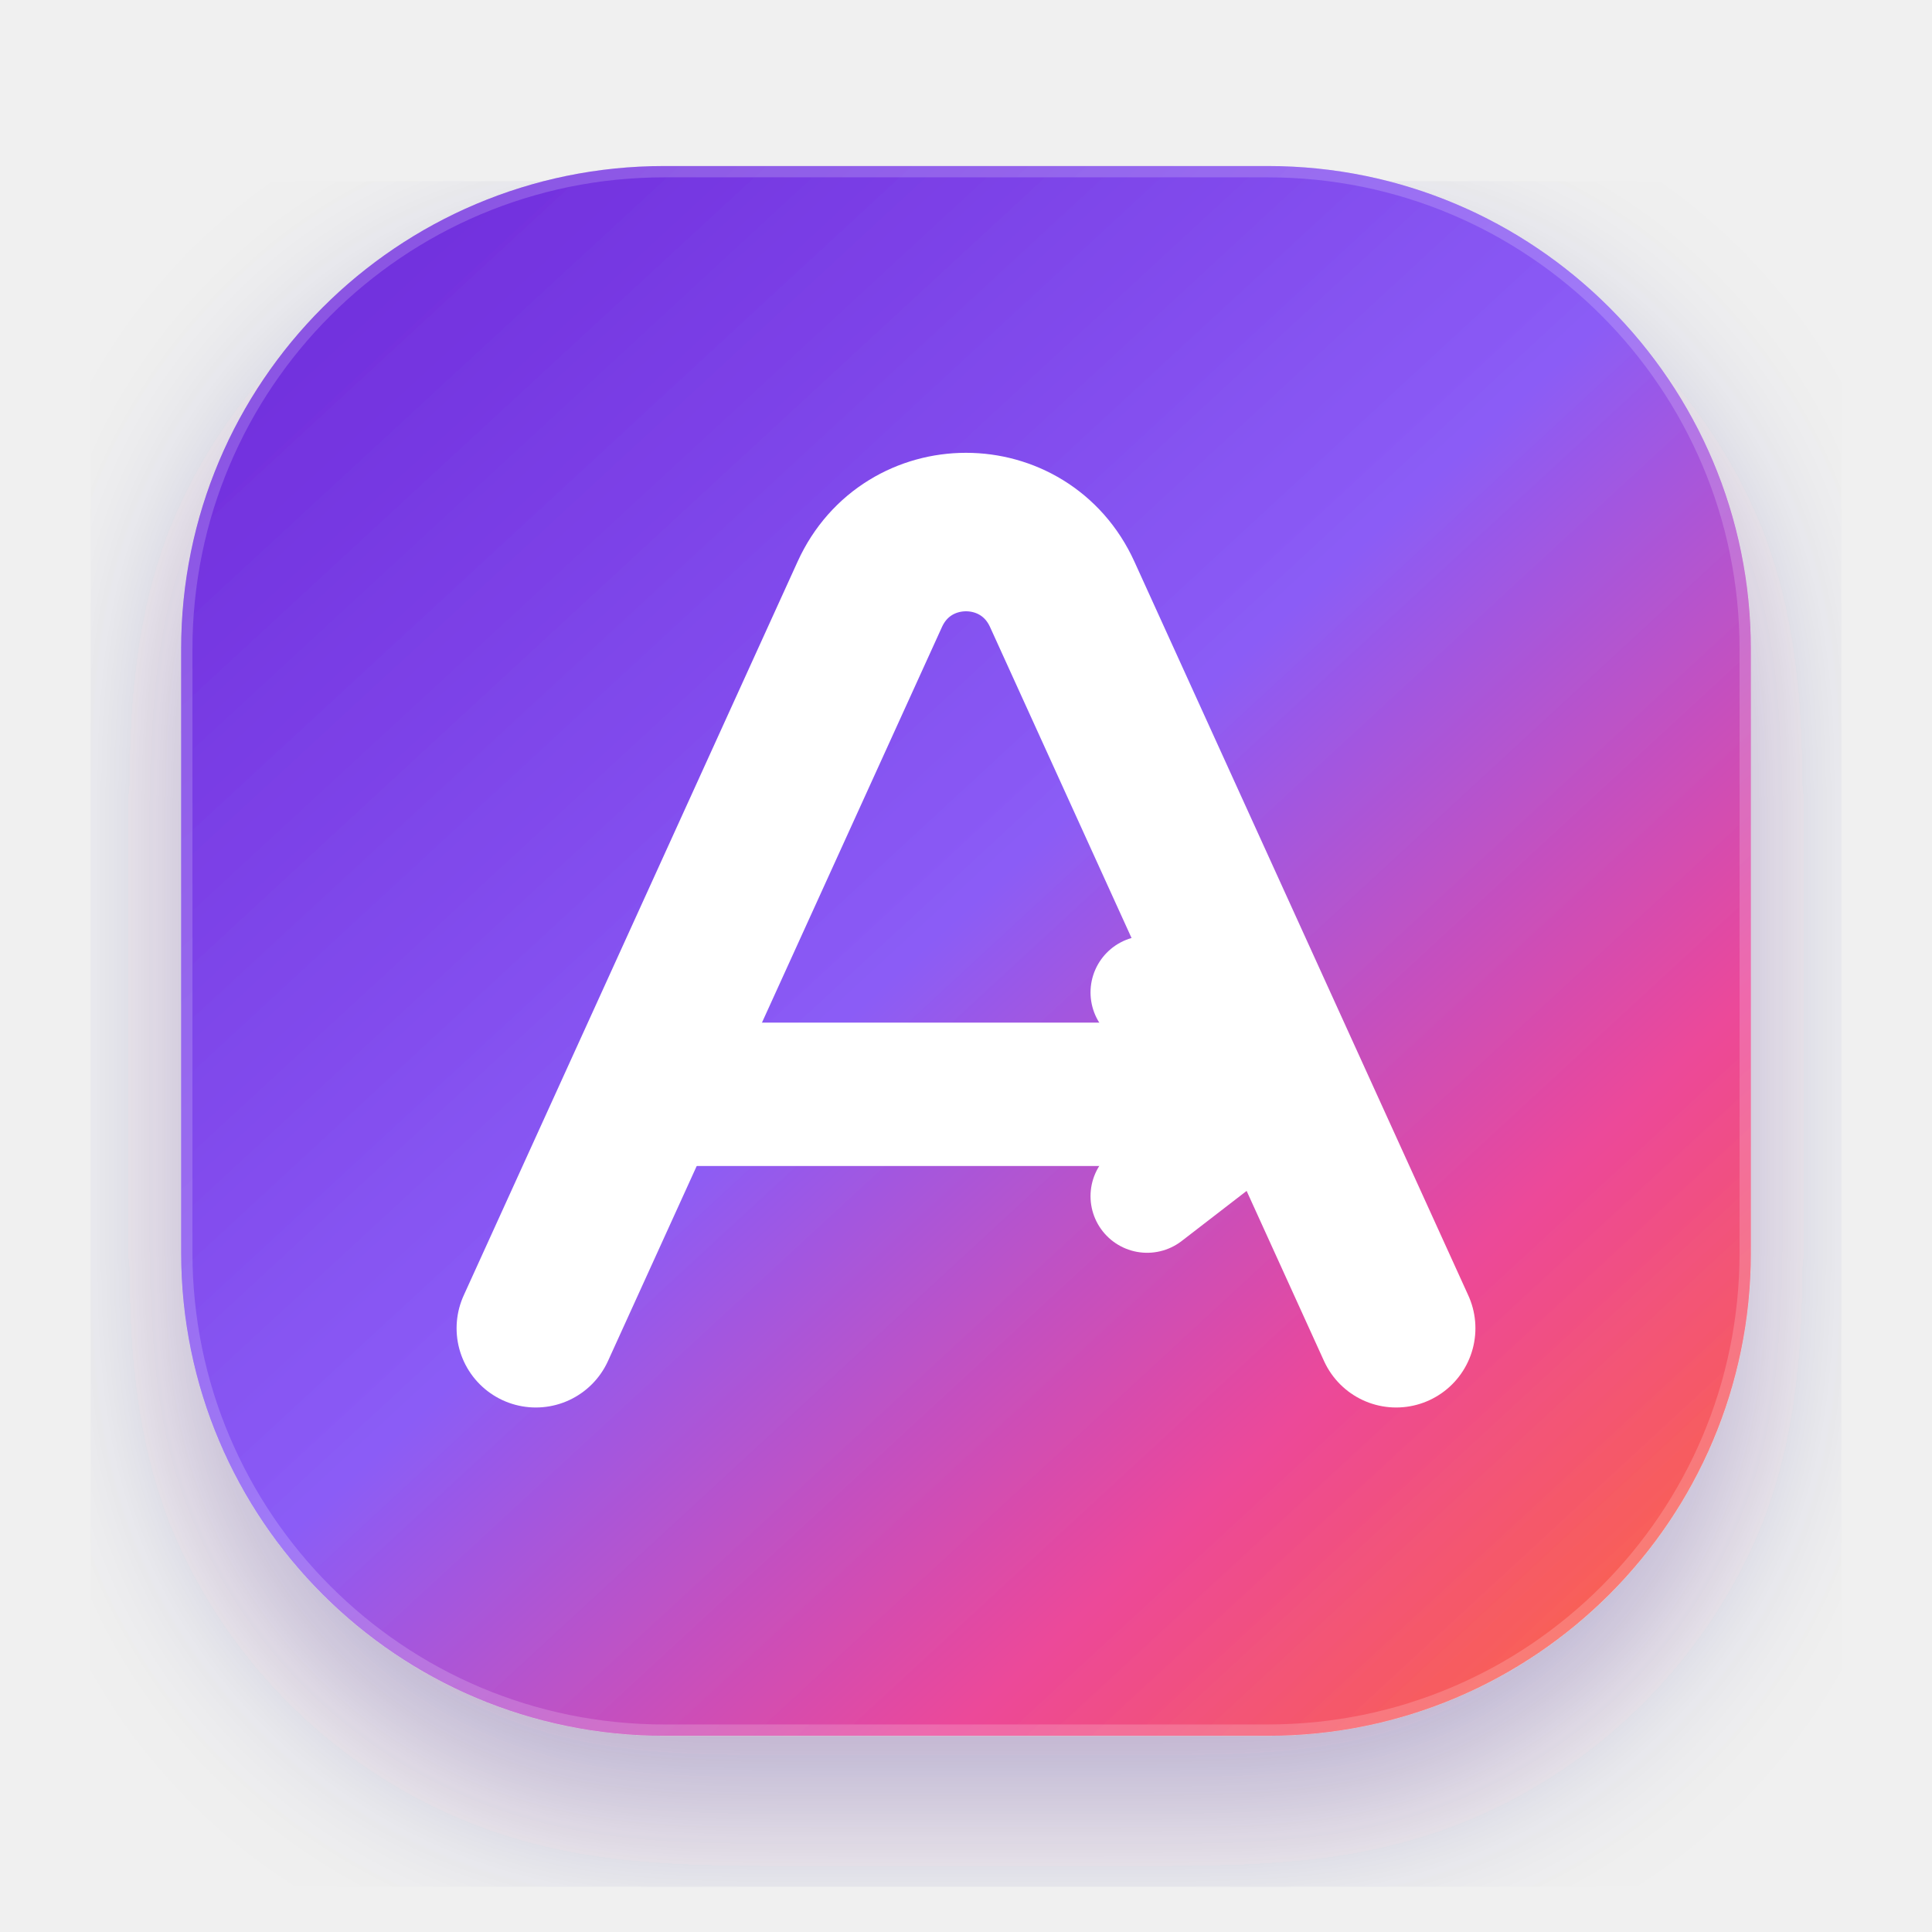
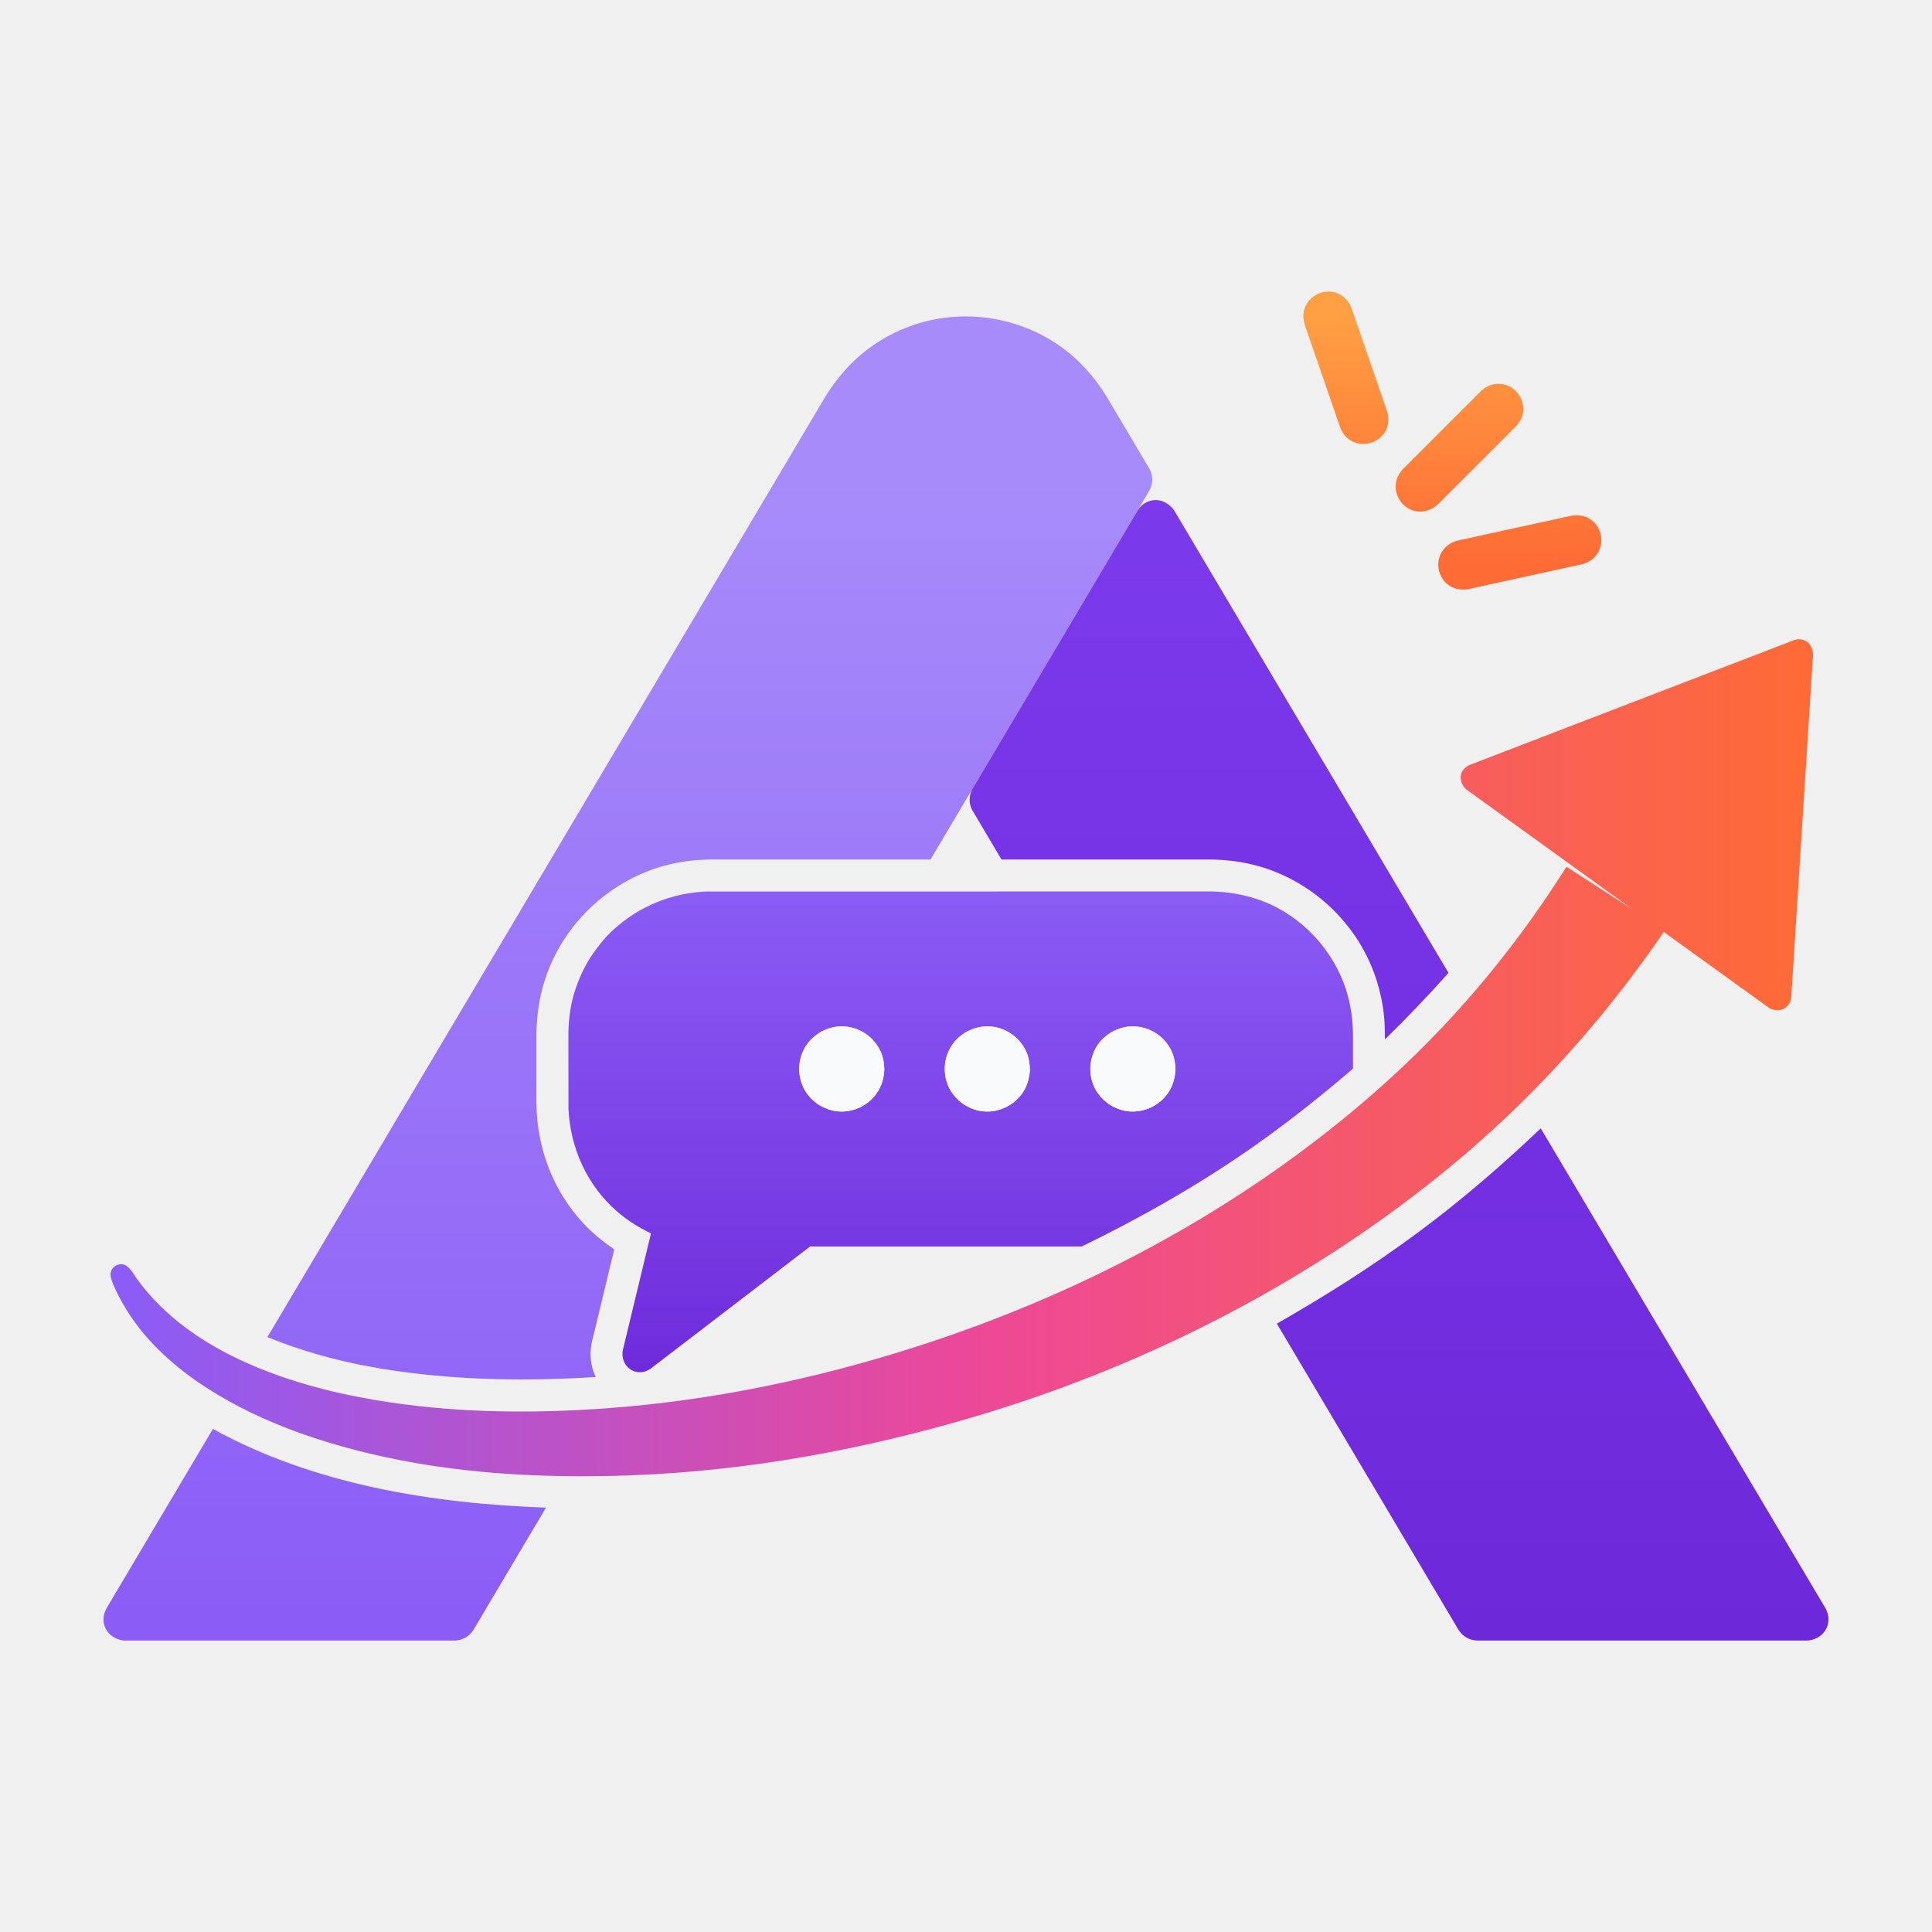
- <svg xmlns="http://www.w3.org/2000/svg" width="512" height="512" viewBox="0 0 512 512" fill="none">
+ <svg xmlns="http://www.w3.org/2000/svg" viewBox="0 0 544.2 544.2" width="544.2" height="544.2">
  <defs>
-     <linearGradient id="ap3k-signal" x1="64" y1="48" x2="448" y2="464" gradientUnits="userSpaceOnUse">
-       <stop stop-color="#6D28D9" />
-       <stop offset="0.48" stop-color="#8B5CF6" />
-       <stop offset="0.76" stop-color="#EC4899" />
+     <linearGradient id="iL" gradientUnits="userSpaceOnUse" x1="0" y1="85" x2="0" y2="412">
+       <stop offset="0" stop-color="#A78BFA" />
+       <stop offset="1" stop-color="#8B5CF6" />
+     </linearGradient>
+     <linearGradient id="iR" gradientUnits="userSpaceOnUse" x1="0" y1="85" x2="0" y2="412">
+       <stop offset="0" stop-color="#7C3AED" />
+       <stop offset="1" stop-color="#6D28D9" />
+     </linearGradient>
+     <linearGradient id="iB" gradientUnits="userSpaceOnUse" x1="0" y1="201" x2="0" y2="344">
+       <stop offset="0" stop-color="#8B5CF6" />
+       <stop offset="1" stop-color="#6D28D9" />
+     </linearGradient>
+     <linearGradient id="iS" gradientUnits="userSpaceOnUse" x1="18" y1="0" x2="495" y2="0">
+       <stop offset="0" stop-color="#8B5CF6" />
+       <stop offset="0.5" stop-color="#EC4899" />
      <stop offset="1" stop-color="#FF6B35" />
    </linearGradient>
-     <filter id="shadow" x="24" y="28" width="464" height="472" filterUnits="userSpaceOnUse" color-interpolation-filters="sRGB">
-       <feDropShadow dx="0" dy="20" stdDeviation="22" flood-color="#351078" flood-opacity="0.28" />
-     </filter>
+     <linearGradient id="iK" gradientUnits="userSpaceOnUse" x1="0" y1="39" x2="0" y2="109">
+       <stop offset="0" stop-color="#FF9F43" />
+       <stop offset="1" stop-color="#FF6B35" />
+     </linearGradient>
  </defs>
-   <g filter="url(#shadow)">
-     <rect x="48" y="44" width="416" height="416" rx="128" fill="url(#ap3k-signal)" />
-     <rect x="49.5" y="45.5" width="413" height="413" rx="126.5" stroke="white" stroke-opacity="0.18" stroke-width="3" />
+   <g transform="translate(16.10 50.10) scale(1)">
+     <path fill="url(#iL)" fill-rule="evenodd" d="M295.59 61.57L307.77 82.11C308.75 84.11 308.68 86.08 307.67 88.06L246.01 192L184.04 192C178.70 192.08 173.40 192.83 168.33 194.58C153.96 199.51 142.45 210.91 137.58 225.33C135.87 230.36 135.10 235.59 135 240.89L135 261.03C135.23 273.50 139.72 285.40 148.29 294.55C150.88 297.32 153.80 299.69 156.92 301.83L150.57 328.15C149.91 331.54 150.24 334.63 151.70 337.77C132.95 338.96 114.17 338.73 95.55 336.08C83.13 334.32 70.84 331.29 59.23 326.52L216.41 61.57C219.87 55.98 224.22 51.08 229.64 47.30C233.42 44.67 237.58 42.60 241.96 41.20C255.46 36.87 270.54 39.12 282.20 47.19C287.68 50.99 292.10 55.91 295.59 61.57ZM117.23 409.06C116.01 410.85 114.43 411.79 112.26 412L18.85 412C15.62 411.73 12.86 409.15 13.06 405.75C13.11 404.73 13.42 403.84 13.89 402.94L43.87 352.40C72.40 368.09 105.52 373.39 137.69 374.57L117.23 409.06Z" />
+     <path fill="url(#iR)" fill-rule="evenodd" d="M257.63 177.87C256.77 175.96 256.83 174.15 257.72 172.26L304.43 93.53C305.10 92.65 305.73 91.95 306.73 91.43C309.71 89.89 312.83 91.14 314.65 93.70L391.91 223.94C386.14 230.40 380.21 236.63 374 242.67C373.98 240.47 373.97 238.31 373.75 236.12C373.32 231.81 372.31 227.58 370.78 223.53C365.65 209.97 354.38 199.21 340.67 194.58C335.58 192.85 330.32 192.09 324.96 192L265.99 192L257.63 177.87ZM498.11 402.94C498.60 403.90 498.94 404.85 498.95 405.95C498.98 409.35 496.23 411.84 492.95 412L399.93 412C397.70 411.89 396.03 410.89 394.77 409.06L343.56 322.74C357.28 314.91 370.60 306.49 383.30 297.07C395.48 288.04 406.92 278.19 417.89 267.73L498.11 402.94Z" />
+     <path fill="url(#iB)" fill-rule="evenodd" d="M166.95 335.59C166.11 336.06 165.31 336.40 164.33 336.43C160.97 336.53 158.72 333.42 159.32 330.26L167.26 297.33C163.81 295.62 160.60 293.67 157.69 291.13C149.27 283.78 144.54 273.31 144.02 262.23L144 241.04C144.07 236.64 144.66 232.23 146.15 228.07C147.32 224.78 148.80 221.59 150.79 218.71C152.53 216.20 154.45 213.81 156.72 211.75C163.98 205.14 172.99 201.48 182.77 201.02L324.96 201C329.36 201.08 333.58 201.74 337.78 203.10C349.10 206.76 358.29 215.91 362.46 226.99C364.17 231.51 364.91 236.23 365 241.04L365 250.92C355.83 258.80 346.41 266.26 336.50 273.19C321.35 283.78 305.22 292.90 288.62 301L212.09 301L166.95 335.59ZM233 251C232.92 249.40 232.70 247.90 232.09 246.41C230.25 241.97 225.80 239 221 239C218.98 239 217.15 239.56 215.34 240.42C213.97 241.24 212.75 242.14 211.72 243.39C208.68 247.10 208.15 252.42 210.42 256.66C211.37 258.44 212.72 259.78 214.33 260.98C216.05 262.01 217.81 262.74 219.82 262.94C224.60 263.41 229.32 260.89 231.58 256.66C232.54 254.87 232.90 253 233 251ZM273.99 251.39C273.97 249.79 273.80 248.28 273.23 246.77C271.54 242.28 267.19 239.16 262.39 239.01C260.37 238.94 258.53 239.44 256.69 240.24C255.29 241.01 254.04 241.87 252.98 243.09C249.81 246.70 249.11 252 251.24 256.31C252.13 258.12 253.44 259.51 255.01 260.75C256.69 261.84 258.43 262.63 260.43 262.90C265.19 263.52 269.99 261.16 272.39 257C273.40 255.25 273.83 253.39 273.99 251.39ZM314.99 251.39C314.96 249.39 314.66 247.51 313.76 245.69C311.64 241.39 307.01 238.71 302.22 239.03C300.61 239.13 299.16 239.60 297.69 240.24C296.29 241.01 295.04 241.87 293.98 243.09C290.81 246.70 290.11 252 292.24 256.31C293.13 258.12 294.44 259.51 296.01 260.75C297.69 261.84 299.43 262.63 301.43 262.90C306.19 263.52 310.99 261.16 313.39 257C314.40 255.25 314.83 253.39 314.99 251.39Z" />
+     <path fill="#F8FAFC" fill-rule="evenodd" d="M232.99 251.39C232.83 253.39 232.40 255.25 231.39 257C228.99 261.16 224.19 263.52 219.43 262.90C217.83 262.69 216.42 262.12 215 261.39C213.66 260.53 212.46 259.58 211.48 258.31C208.56 254.50 208.21 249.16 210.61 245C211.62 243.25 213.02 241.95 214.66 240.81C216.41 239.84 218.19 239.16 220.22 239.03C225.01 238.71 229.64 241.39 231.76 245.69C232.66 247.51 232.96 249.39 232.99 251.39ZM273.97 251.78C273.75 253.78 273.26 255.62 272.19 257.34C269.65 261.41 264.78 263.62 260.05 262.84C258.45 262.58 257.06 261.97 255.66 261.19C254.02 260.05 252.62 258.75 251.61 257C249.21 252.84 249.56 247.50 252.48 243.69C253.46 242.42 254.66 241.47 256 240.61C257.78 239.69 259.58 239.07 261.61 239.01C266.41 238.85 270.95 241.67 272.93 246.05C273.77 247.89 274.01 249.78 273.97 251.78ZM314.97 251.78C314.75 253.78 314.26 255.62 313.19 257.34C310.65 261.41 305.78 263.62 301.05 262.84C299.45 262.58 298.06 261.97 296.66 261.19C295.02 260.05 293.62 258.75 292.61 257C290.21 252.84 290.56 247.50 293.48 243.69C294.46 242.42 295.66 241.47 297 240.61C298.78 239.69 300.58 239.07 302.61 239.01C307.41 238.85 311.95 241.67 313.93 246.05C314.77 247.89 315.01 249.78 314.97 251.78Z" />
+     <path fill="url(#iS)" fill-rule="evenodd" d="M425.14 194.04L443.80 206.10L396.79 172.17C395.30 170.67 394.71 168.31 396.23 166.56C396.72 165.99 397.23 165.67 397.90 165.35L489.30 130.19C489.90 130.04 490.06 129.96 490.72 129.97C493.13 130.04 494.53 132.01 494.60 134.23L488.46 230.77C488.33 231.56 488.18 232.18 487.72 232.85C486.49 234.62 484.28 234.84 482.46 233.98L452.55 212.42C441.80 228.15 429.82 242.82 416.49 256.44C401.08 272.19 383.86 286.22 365.63 298.57C333.16 320.55 297.07 337.36 259.52 348.61C227.80 358.11 194.88 364.22 161.75 365.46C137.11 366.38 112.06 365.09 88.01 359.34C71.37 355.36 55.10 349.47 40.79 339.96C31.99 334.11 23.73 326.40 18.51 317.12C17.49 315.31 16.50 313.47 15.74 311.53C15.20 310.13 14.63 308.89 15.40 307.50C15.61 307.13 15.91 306.80 16.25 306.56C16.54 306.37 16.80 306.23 17.13 306.13C19.91 305.28 21.33 308.59 22.61 310.33L23.94 312.08C32.24 322.61 43.88 329.90 56.15 334.99C68.31 340.03 81.25 343.09 94.24 344.99C114.19 347.91 134.44 348.04 154.52 346.60C184.04 344.47 213.36 338.38 241.53 329.38C278.46 317.59 313.84 300.48 345.41 277.92C362.99 265.36 379.50 251.08 394.04 235.07C405.64 222.29 415.94 208.63 425.14 194.04Z" />
+     <path fill="url(#iK)" fill-rule="evenodd" d="M426.73 95.12C428.67 94.86 430.55 95.18 432.16 96.37C435.68 98.97 435.97 104.49 432.54 107.33C431.63 108.08 430.63 108.53 429.50 108.84L397.50 115.84C396.15 116.04 394.96 116.04 393.66 115.60C389.71 114.27 387.89 109.48 389.76 105.82C390.74 103.90 392.46 102.71 394.50 102.16L426.73 95.12ZM401.38 59.74C402.40 58.90 403.55 58.31 404.86 58.09C409.67 57.30 413.72 61.65 412.87 66.37C412.61 67.77 411.87 68.90 410.95 69.95L388.95 91.95C387.46 93.26 385.78 94.03 383.77 94C379.33 93.92 376.10 89.42 377.24 85.19C377.57 83.96 378.22 83 379.05 82.05L401.38 59.74ZM374.75 66.16C375.15 67.97 375.05 69.83 374.08 71.47C371.82 75.28 366.53 76.19 363.24 73.13C362.37 72.33 361.82 71.37 361.38 70.28L351.38 41.28C351.01 39.94 350.85 38.59 351.23 37.22C352.52 32.62 358.08 30.47 362.05 33.29C363.28 34.16 364.07 35.34 364.62 36.72L374.75 66.16Z" />
  </g>
-   <path d="M142 352L230.5 157.5C240.5 135.5 271.5 135.5 281.5 157.5L370 352" stroke="white" stroke-width="42" stroke-linecap="round" stroke-linejoin="round" />
-   <path d="M182 290H323" stroke="white" stroke-width="38" stroke-linecap="round" />
-   <path d="M304 263L339 290L304 317" stroke="white" stroke-width="30" stroke-linecap="round" stroke-linejoin="round" />
</svg>
